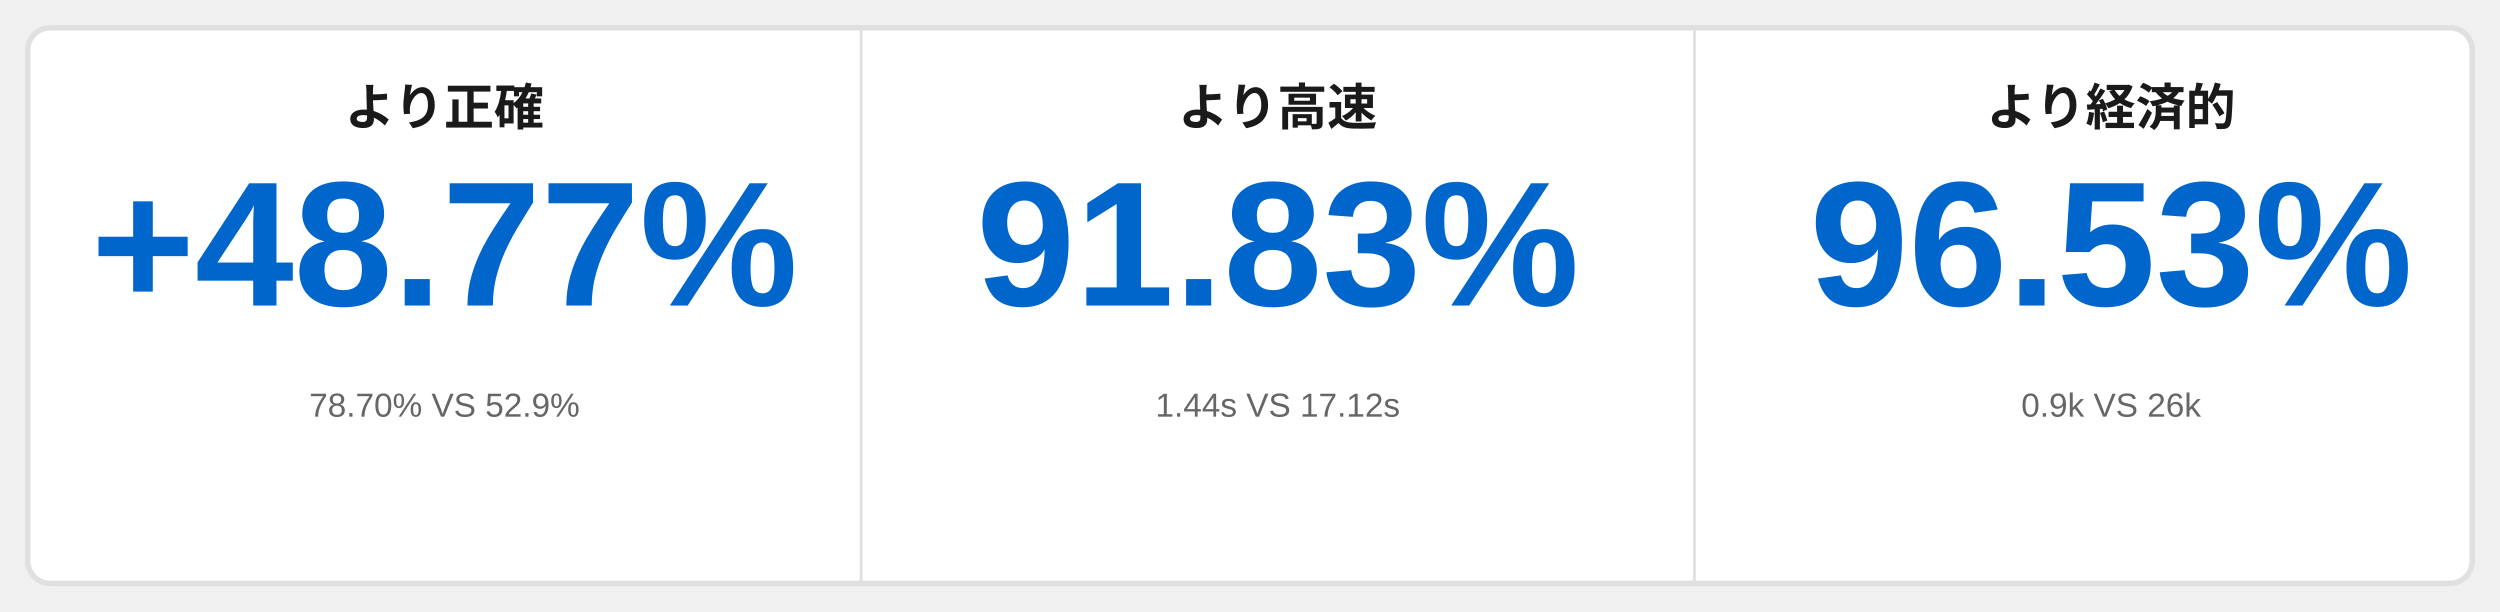
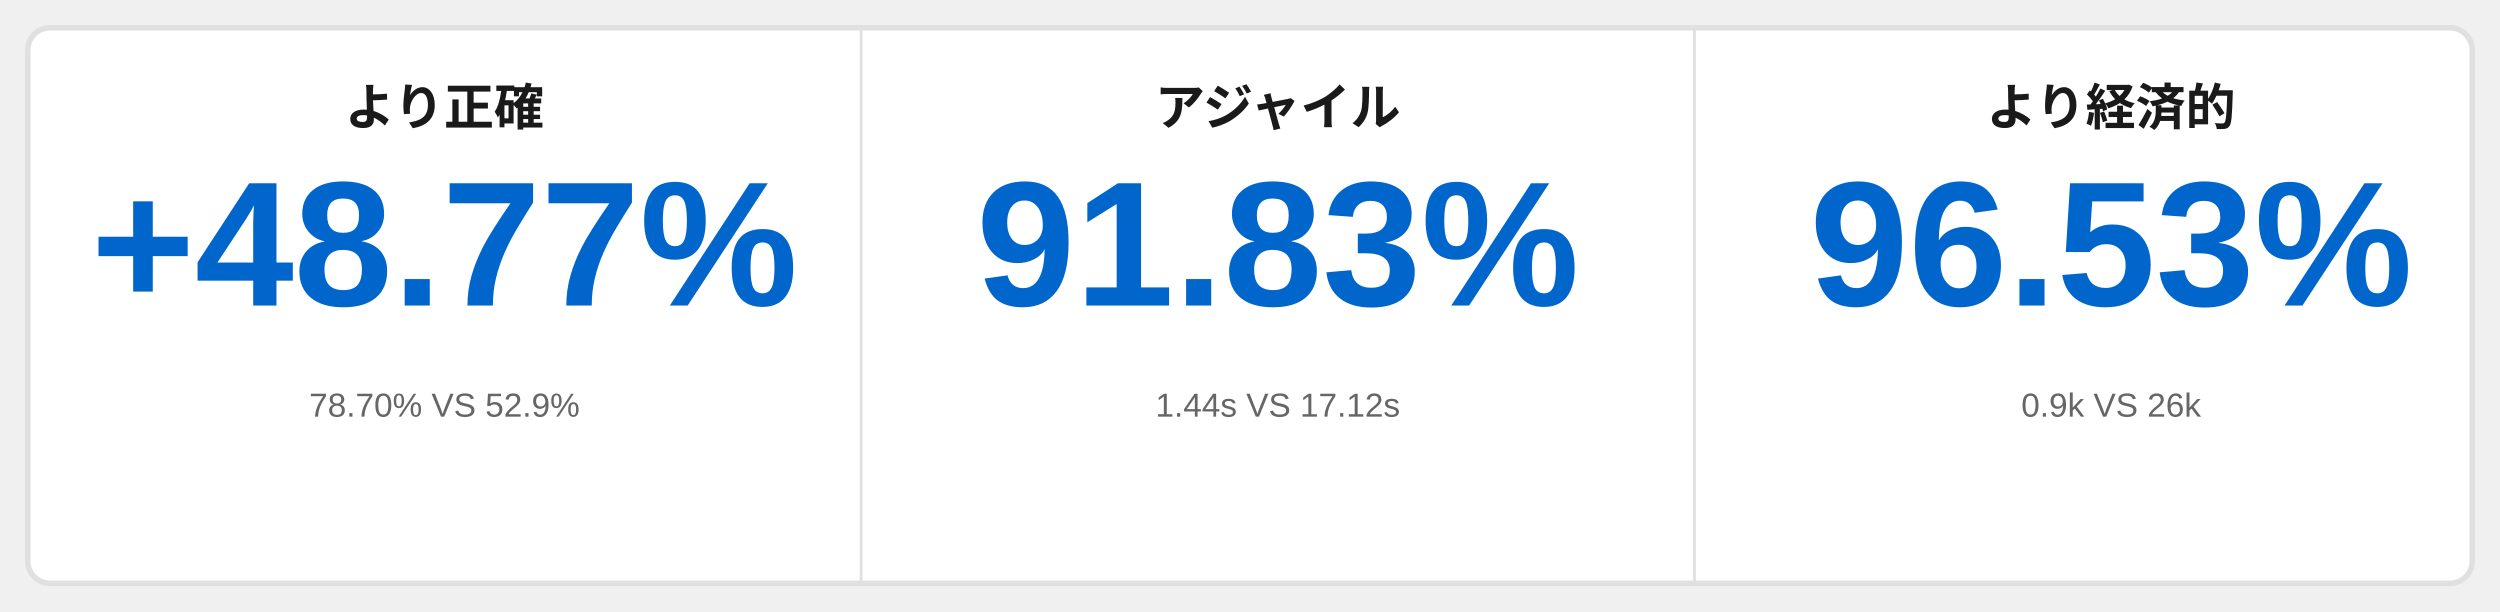
<svg xmlns="http://www.w3.org/2000/svg" width="900" height="220">
  <rect x="10" y="10" width="880" height="200" rx="8" fill="white" stroke="#e0e0e0" stroke-width="2" />
  <line x1="310" y1="10" x2="310" y2="210" stroke="#e0e0e0" stroke-width="1" />
  <line x1="610" y1="10" x2="610" y2="210" stroke="#e0e0e0" stroke-width="1" />
  <text x="160" y="45" font-family="Arial, sans-serif" font-size="18" font-weight="bold" fill="#1a1a1a" text-anchor="middle">より正確</text>
  <text x="160" y="110" font-family="Arial, sans-serif" font-size="64" font-weight="bold" fill="#0066cc" text-anchor="middle">+48.77%</text>
  <text x="160" y="150" font-family="Arial, sans-serif" font-size="12" fill="#666" text-anchor="middle">78.70% VS 52.9%</text>
-   <text x="460" y="45" font-family="Arial, sans-serif" font-size="18" font-weight="bold" fill="#1a1a1a" text-anchor="middle">より高速</text>
+   <text x="460" y="45" font-family="Arial, sans-serif" font-size="18" font-weight="bold" fill="#1a1a1a" text-anchor="middle">アジャイル</text>
  <text x="460" y="110" font-family="Arial, sans-serif" font-size="64" font-weight="bold" fill="#0066cc" text-anchor="middle">91.83%</text>
  <text x="460" y="150" font-family="Arial, sans-serif" font-size="12" fill="#666" text-anchor="middle">1.44s VS 17.12s</text>
  <text x="760" y="45" font-family="Arial, sans-serif" font-size="18" font-weight="bold" fill="#1a1a1a" text-anchor="middle">より経済的</text>
  <text x="760" y="110" font-family="Arial, sans-serif" font-size="64" font-weight="bold" fill="#0066cc" text-anchor="middle">96.53%</text>
  <text x="760" y="150" font-family="Arial, sans-serif" font-size="12" fill="#666" text-anchor="middle">0.9k VS 26k</text>
</svg>
